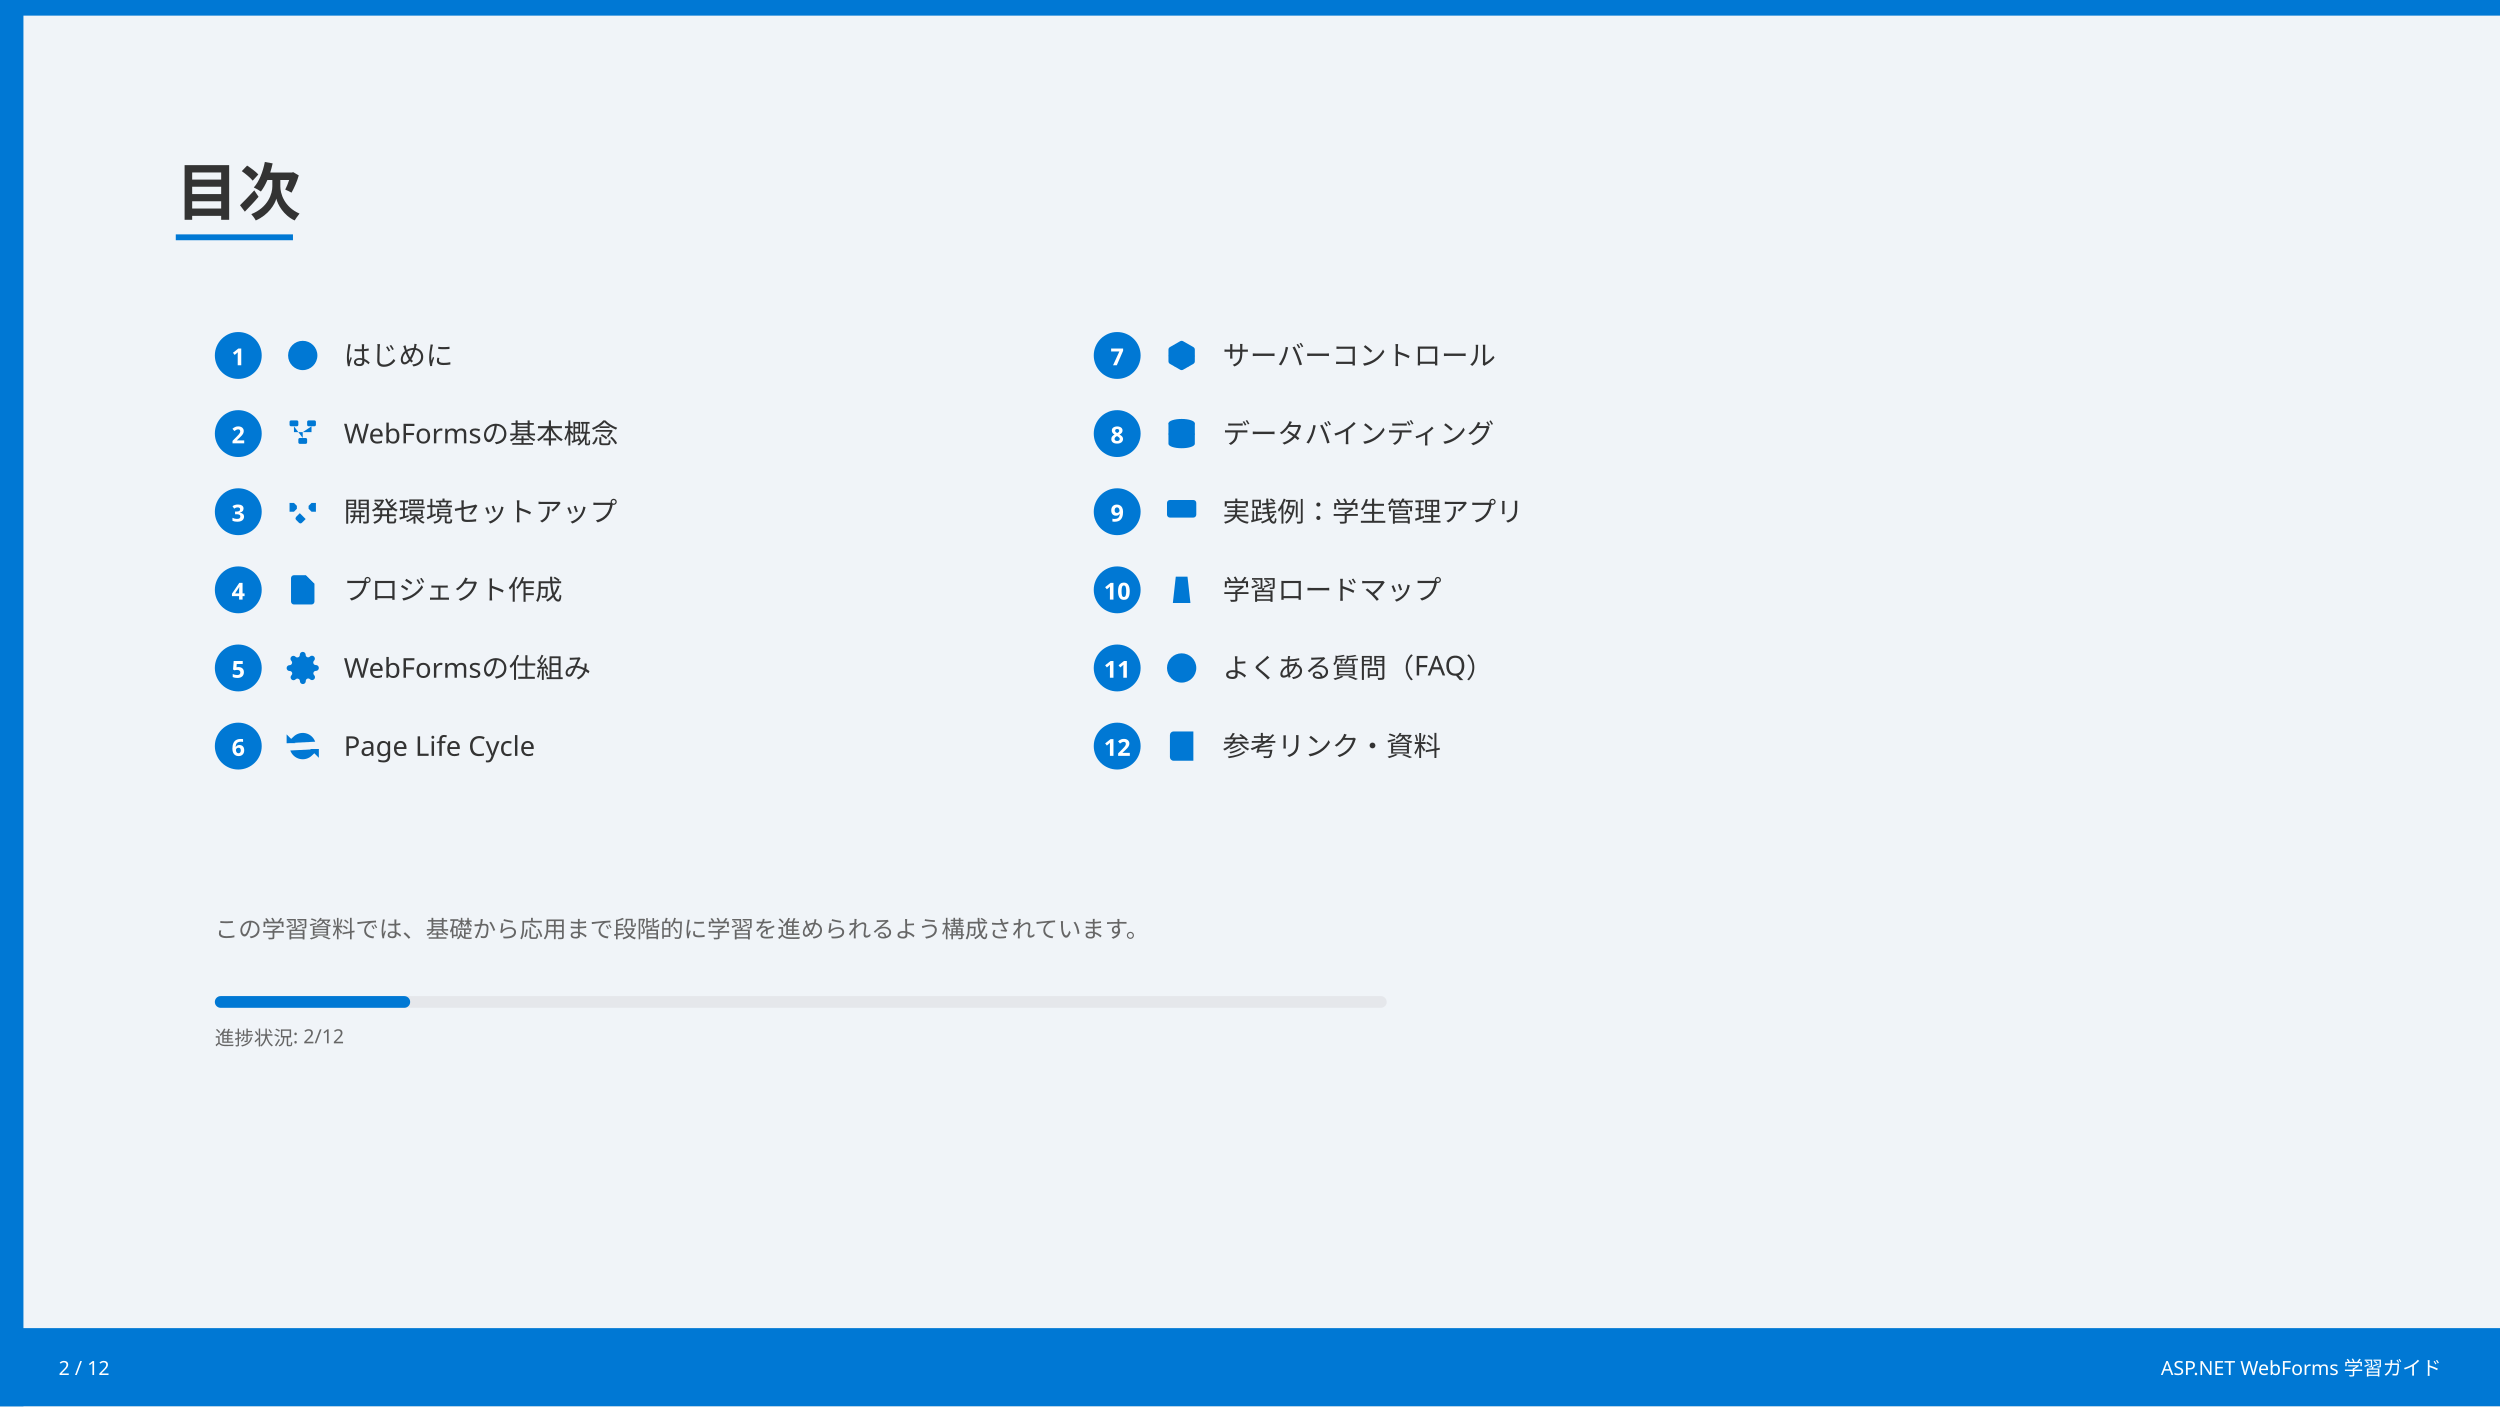
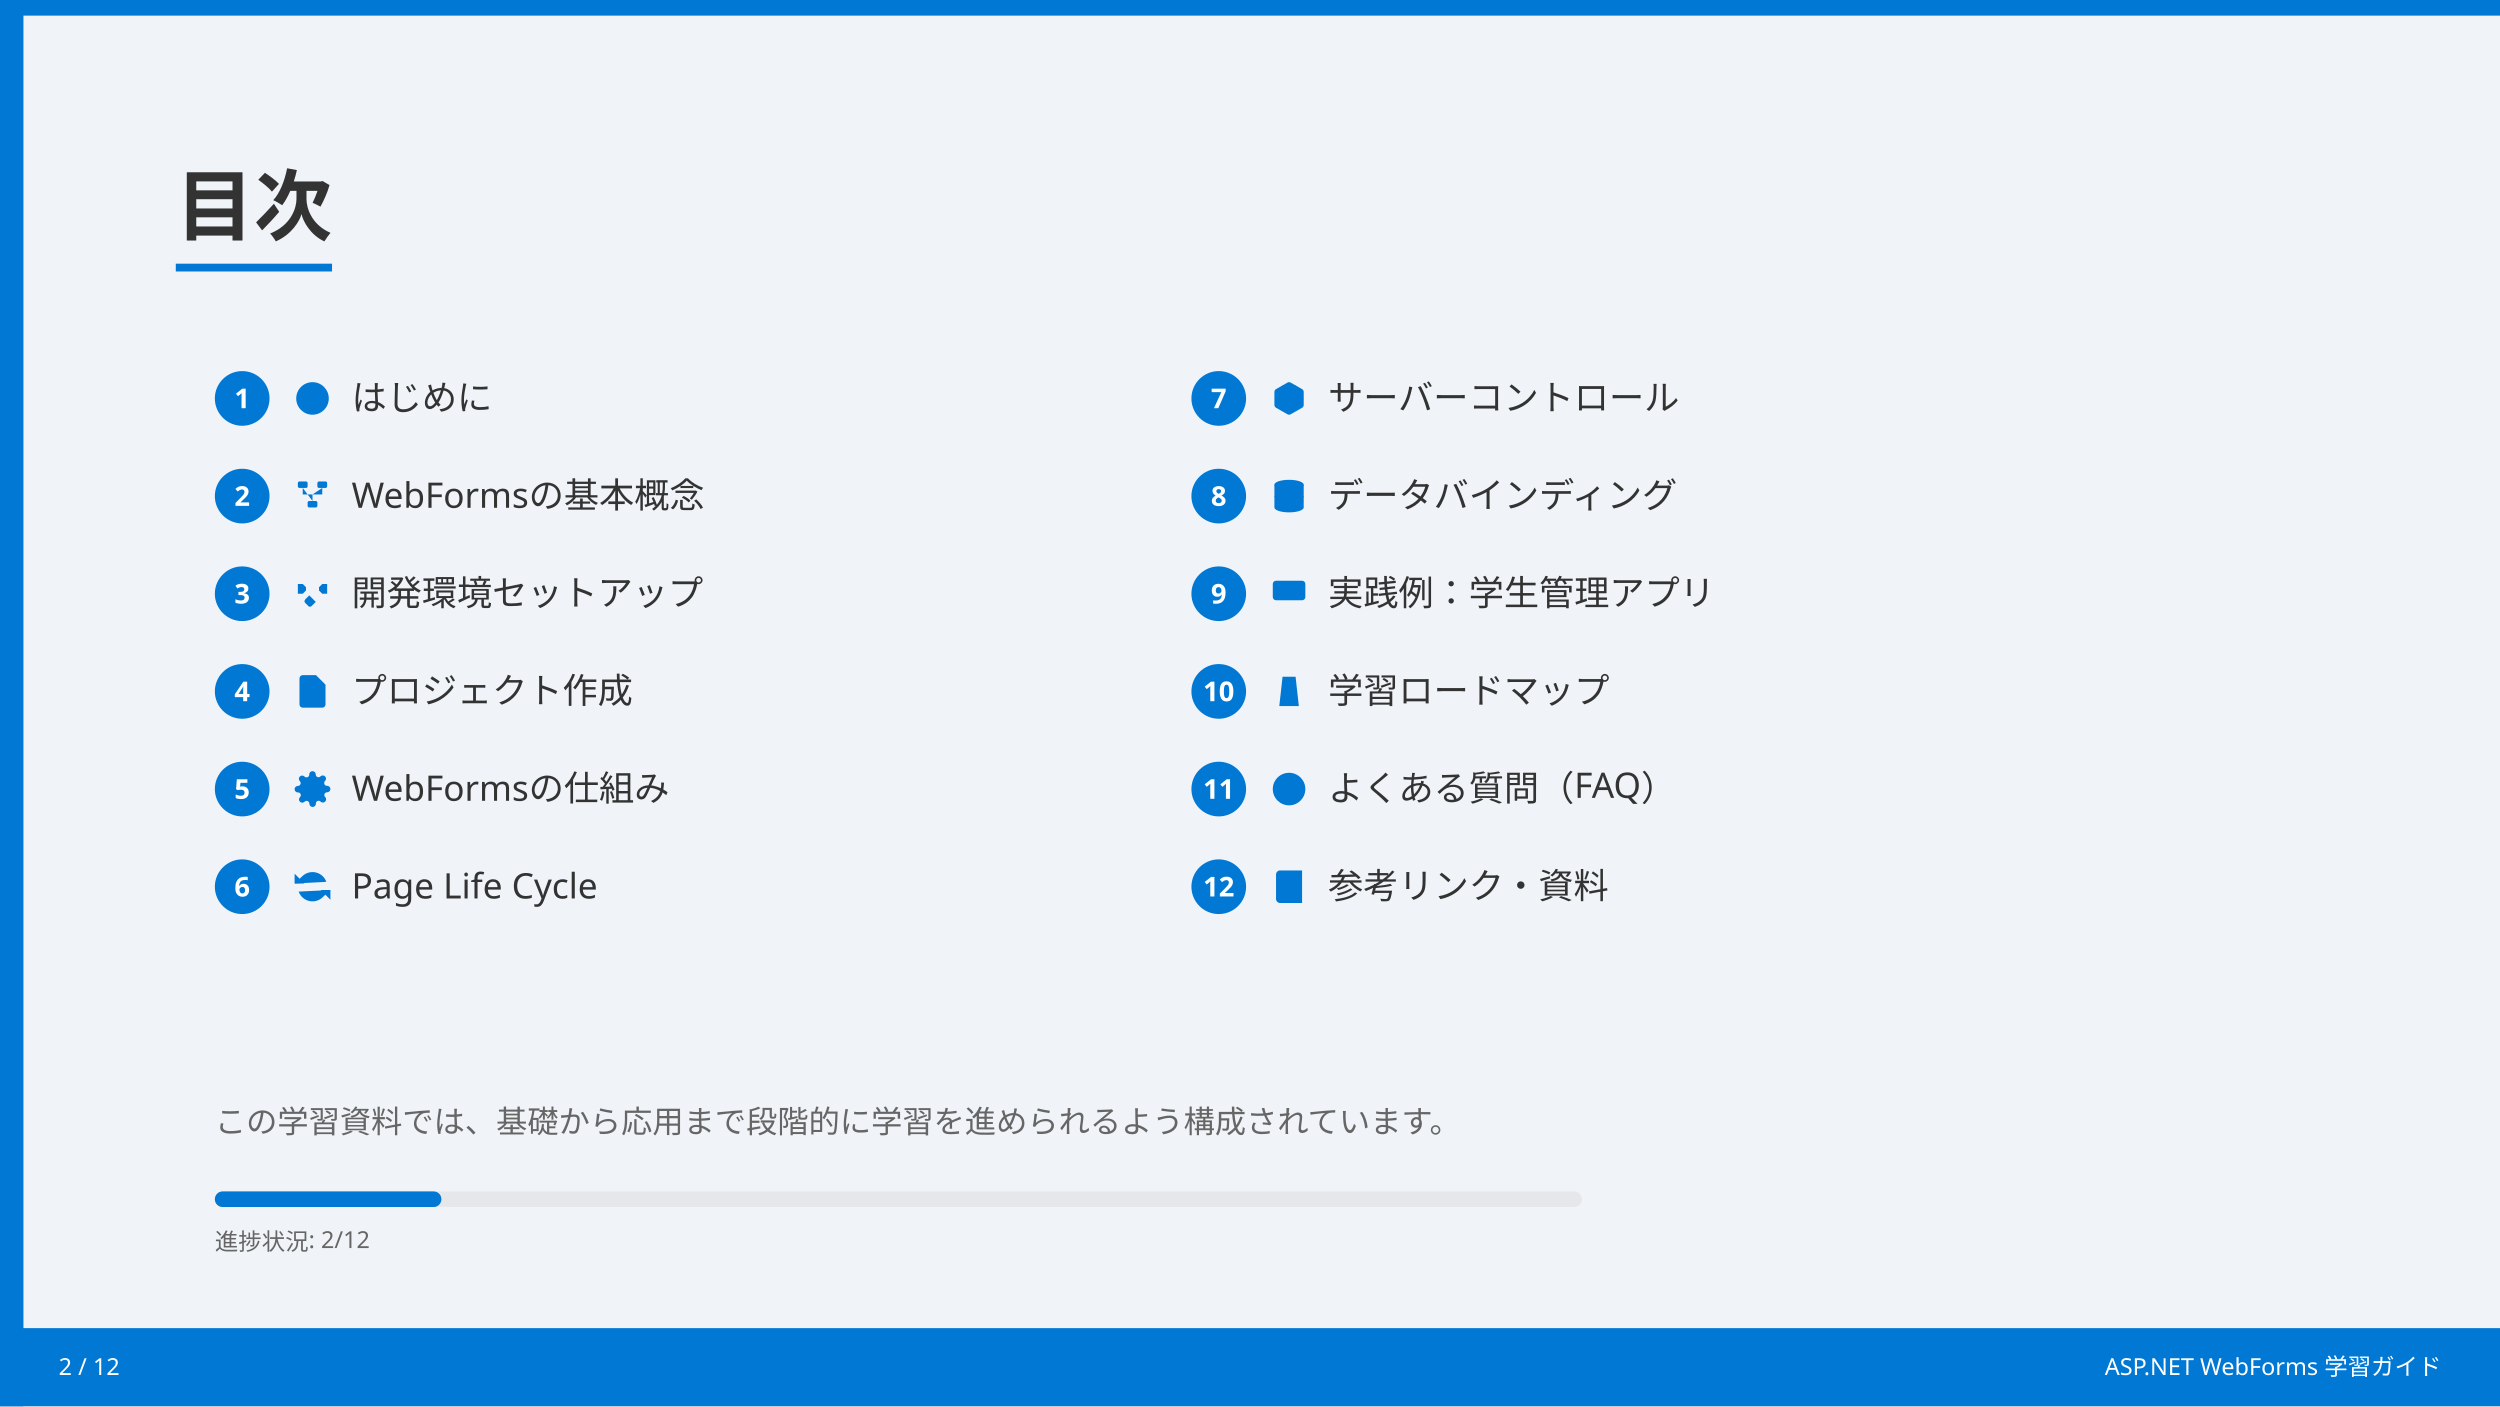
<svg xmlns="http://www.w3.org/2000/svg" xmlns:xlink="http://www.w3.org/1999/xlink" width="1280px" height="720px" viewBox="0 0 1280 720">
  <defs>
    <style type="text/css">
      .primary-color { fill: #0078d4; }
      .primary-stroke { stroke: #0078d4; }
      .background-color { fill: #f0f4f8; }
      .accent-color { fill: #e6f2ff; }
      .text-color { fill: #333333; }
      .text-light { fill: #666666; }
      .text-white { fill: #ffffff; }
      .border-color { stroke: #cfd8e3; fill: none; }
      
      /* フォントスタイル */
-       .font-title { font-family: 'Segoe UI', Tahoma, Geneva, Verdana, sans-serif; font-size: 32px; font-weight: bold; }
-       .font-toc-item { font-family: 'Segoe UI', Tahoma, Geneva, Verdana, sans-serif; font-size: 14px; font-weight: normal; }
-       .font-toc-number { font-family: 'Segoe UI', Tahoma, Geneva, Verdana, sans-serif; font-size: 12px; font-weight: bold; }
-       .font-body { font-family: 'Segoe UI', Tahoma, Geneva, Verdana, sans-serif; font-size: 12px; font-weight: normal; }
-       .font-small { font-family: 'Segoe UI', Tahoma, Geneva, Verdana, sans-serif; font-size: 10px; font-weight: normal; }
+       .font-title { font-family: 'Segoe UI', Tahoma, Geneva, Verdana, sans-serif; font-size: 40px; font-weight: bold; }
+       .font-toc-item { font-family: 'Segoe UI', Tahoma, Geneva, Verdana, sans-serif; font-size: 18px; font-weight: normal; }
+       .font-toc-number { font-family: 'Segoe UI', Tahoma, Geneva, Verdana, sans-serif; font-size: 14px; font-weight: bold; }
+       .font-body { font-family: 'Segoe UI', Tahoma, Geneva, Verdana, sans-serif; font-size: 16px; font-weight: normal; }
+       .font-small { font-family: 'Segoe UI', Tahoma, Geneva, Verdana, sans-serif; font-size: 12px; font-weight: normal; }
    </style>
    <symbol id="icon-info-circle" viewBox="0 0 24 24">
      <circle cx="12" cy="12" r="10" />
      <path d="M12 16v-4" />
      <path d="M12 8h.01" />
    </symbol>
    <symbol id="icon-sitemap" viewBox="0 0 24 24">
      <rect x="3" y="3" width="6" height="4" rx="1" />
      <rect x="15" y="3" width="6" height="4" rx="1" />
      <rect x="9" y="15" width="6" height="4" rx="1" />
      <path d="M6 7v4l6 0v4" />
      <path d="M18 7v4l-6 0" />
    </symbol>
    <symbol id="icon-tools" viewBox="0 0 24 24">
      <path d="M3 12h3l2-2v-2l-2-2H3v6zM21 12h-3l-2-2V8l2-2h3v6z" />
      <path d="M7.5 15.5L10 13l4 4-2.5 2.5c-.28.28-.68.5-1.06.5s-.77-.22-1.06-.5l-1.83-1.83c-.28-.28-.5-.68-.5-1.06s.22-.77.5-1.06z" />
    </symbol>
    <symbol id="icon-file-code" viewBox="0 0 24 24">
      <path d="M14 2H6c-1.1 0-2 .9-2 2v16c0 1.1.9 2 2 2h12c1.1 0 2-.9 2-2V8l-6-6z" />
      <path d="M14 2v6h6" />
      <path d="M10 12l-2 2 2 2" />
      <path d="M14 16l2-2-2-2" />
    </symbol>
    <symbol id="icon-cogs" viewBox="0 0 24 24">
      <circle cx="12" cy="12" r="3" />
      <path d="M19.4 15a1.65 1.65 0 0 0 .33 1.82l.06.06a2 2 0 0 1 0 2.83 2 2 0 0 1-2.83 0l-.06-.06a1.65 1.65 0 0 0-1.82-.33 1.65 1.65 0 0 0-1 1.51V21a2 2 0 0 1-2 2 2 2 0 0 1-2-2v-.09A1.65 1.65 0 0 0 9 19.4a1.65 1.65 0 0 0-1.82.33l-.06.06a2 2 0 0 1-2.83 0 2 2 0 0 1 0-2.83l.06-.06a1.65 1.65 0 0 0 .33-1.82 1.65 1.65 0 0 0-1.51-1H3a2 2 0 0 1-2-2 2 2 0 0 1 2-2h.09A1.65 1.65 0 0 0 4.6 9a1.65 1.65 0 0 0-.33-1.82l-.06-.06a2 2 0 0 1 0-2.83 2 2 0 0 1 2.83 0l.06.06a1.65 1.65 0 0 0 1.82.33H9a1.65 1.65 0 0 0 1-1.51V3a2 2 0 0 1 2-2 2 2 0 0 1 2 2v.09a1.65 1.65 0 0 0 1 1.51 1.65 1.65 0 0 0 1.82-.33l.06-.06a2 2 0 0 1 2.83 0 2 2 0 0 1 0 2.83l-.06.06a1.65 1.65 0 0 0-.33 1.82V9a1.65 1.65 0 0 0 1.51 1H21a2 2 0 0 1 2 2 2 2 0 0 1-2 2h-.09a1.65 1.65 0 0 0-1.51 1z" />
    </symbol>
    <symbol id="icon-sync-alt" viewBox="0 0 24 24">
      <path d="M1 4v6h6" />
      <path d="M23 20v-6h-6" />
      <path d="M20.49 9A9 9 0 0 0 5.64 5.64L1 10m22 4l-4.64 4.36A9 9 0 0 1 3.51 15" />
    </symbol>
    <symbol id="icon-cube" viewBox="0 0 24 24">
      <path d="M21 16V8a2 2 0 0 0-1-1.73l-7-4a2 2 0 0 0-2 0l-7 4A2 2 0 0 0 3 8v8a2 2 0 0 0 1 1.73l7 4a2 2 0 0 0 2 0l7-4A2 2 0 0 0 21 16z" />
      <path d="M7.5 4.21l4.5 2.6 4.5-2.6" />
      <path d="M7.5 19.79V14.6L3 12" />
      <path d="M21 12l-4.5 2.6v5.19" />
      <path d="M12 6.81v10.38" />
    </symbol>
    <symbol id="icon-database" viewBox="0 0 24 24">
      <ellipse cx="12" cy="5" rx="9" ry="3" />
      <path d="M3 5v14c0 1.66 4.03 3 9 3s9-1.34 9-3V5" />
      <path d="M3 12c0 1.66 4.03 3 9 3s9-1.34 9-3" />
    </symbol>
    <symbol id="icon-laptop-code" viewBox="0 0 24 24">
      <rect x="2" y="4" width="20" height="12" rx="2" />
      <path d="M2 17h20" />
      <path d="M6 11l2 2-2 2" />
      <path d="M10 15h4" />
    </symbol>
    <symbol id="icon-road" viewBox="0 0 24 24">
      <path d="M8 3h8L18 21H6L8 3z" />
      <path d="M12 8v2" />
      <path d="M12 14v2" />
    </symbol>
    <symbol id="icon-question-circle" viewBox="0 0 24 24">
      <circle cx="12" cy="12" r="10" />
      <path d="M9.09 9a3 3 0 0 1 5.83 1c0 2-3 3-3 3" />
      <path d="M12 17h.01" />
    </symbol>
    <symbol id="icon-book" viewBox="0 0 24 24">
      <path d="M4 19.5A2.5 2.5 0 0 1 6.5 17H20" />
      <path d="M6.5 2H20v20H6.5A2.5 2.5 0 0 1 4 19.5v-15A2.5 2.5 0 0 1 6.5 2z" />
    </symbol>
  </defs>
  <rect width="1280" height="720" class="background-color" />
  <rect id="header-accent" x="0" y="0" width="1280" height="8" class="primary-color" />
  <rect id="side-accent" x="0" y="0" width="12" height="720" class="primary-color" />
  <g id="footer">
    <rect x="0" y="680" width="1280" height="40" class="primary-color" />
    <text x="30" y="704" class="font-small text-white">2 / 12</text>
    <text x="1250" y="704" class="font-small text-white" text-anchor="end">ASP.NET WebForms 学習ガイド</text>
  </g>
  <g id="content-area" transform="translate(60, 60)">
-     <text x="30" y="50" class="font-title text-color">目次</text>
-     <rect x="30" y="60" width="60" height="3" class="primary-color" />
-     <g id="left-column" transform="translate(50, 110)">
+     <text x="30" y="60" class="font-title text-color">目次</text>
+     <rect x="30" y="75" width="80" height="4" class="primary-color" />
+     <g id="left-column" transform="translate(50, 130)">
      <g class="toc-item" transform="translate(0, 0)">
-         <circle cx="12" cy="12" r="12" class="primary-color" />
-         <text x="12" y="17" class="font-toc-number text-white" text-anchor="middle">1</text>
-         <use xlink:href="#icon-info-circle" x="36" y="3" width="18" height="18" class="primary-color" />
-         <text x="66" y="17" class="font-toc-item text-color">はじめに</text>
+         <circle cx="14" cy="14" r="14" class="primary-color" />
+         <text x="14" y="19" class="font-toc-number text-white" text-anchor="middle">1</text>
+         <use xlink:href="#icon-info-circle" x="40" y="4" width="20" height="20" class="primary-color" />
+         <text x="70" y="20" class="font-toc-item text-color">はじめに</text>
      </g>
-       <g class="toc-item" transform="translate(0, 40)">
-         <circle cx="12" cy="12" r="12" class="primary-color" />
-         <text x="12" y="17" class="font-toc-number text-white" text-anchor="middle">2</text>
-         <use xlink:href="#icon-sitemap" x="36" y="3" width="18" height="18" class="primary-color" />
-         <text x="66" y="17" class="font-toc-item text-color">WebFormsの基本概念</text>
+       <g class="toc-item" transform="translate(0, 50)">
+         <circle cx="14" cy="14" r="14" class="primary-color" />
+         <text x="14" y="19" class="font-toc-number text-white" text-anchor="middle">2</text>
+         <use xlink:href="#icon-sitemap" x="40" y="4" width="20" height="20" class="primary-color" />
+         <text x="70" y="20" class="font-toc-item text-color">WebFormsの基本概念</text>
      </g>
-       <g class="toc-item" transform="translate(0, 80)">
-         <circle cx="12" cy="12" r="12" class="primary-color" />
-         <text x="12" y="17" class="font-toc-number text-white" text-anchor="middle">3</text>
-         <use xlink:href="#icon-tools" x="36" y="3" width="18" height="18" class="primary-color" />
-         <text x="66" y="17" class="font-toc-item text-color">開発環境セットアップ</text>
+       <g class="toc-item" transform="translate(0, 100)">
+         <circle cx="14" cy="14" r="14" class="primary-color" />
+         <text x="14" y="19" class="font-toc-number text-white" text-anchor="middle">3</text>
+         <use xlink:href="#icon-tools" x="40" y="4" width="20" height="20" class="primary-color" />
+         <text x="70" y="20" class="font-toc-item text-color">開発環境セットアップ</text>
      </g>
-       <g class="toc-item" transform="translate(0, 120)">
-         <circle cx="12" cy="12" r="12" class="primary-color" />
-         <text x="12" y="17" class="font-toc-number text-white" text-anchor="middle">4</text>
-         <use xlink:href="#icon-file-code" x="36" y="3" width="18" height="18" class="primary-color" />
-         <text x="66" y="17" class="font-toc-item text-color">プロジェクト作成</text>
-       </g>
-       <g class="toc-item" transform="translate(0, 160)">
-         <circle cx="12" cy="12" r="12" class="primary-color" />
-         <text x="12" y="17" class="font-toc-number text-white" text-anchor="middle">5</text>
-         <use xlink:href="#icon-cogs" x="36" y="3" width="18" height="18" class="primary-color" />
-         <text x="66" y="17" class="font-toc-item text-color">WebFormsの仕組み</text>
+       <g class="toc-item" transform="translate(0, 150)">
+         <circle cx="14" cy="14" r="14" class="primary-color" />
+         <text x="14" y="19" class="font-toc-number text-white" text-anchor="middle">4</text>
+         <use xlink:href="#icon-file-code" x="40" y="4" width="20" height="20" class="primary-color" />
+         <text x="70" y="20" class="font-toc-item text-color">プロジェクト作成</text>
      </g>
      <g class="toc-item" transform="translate(0, 200)">
-         <circle cx="12" cy="12" r="12" class="primary-color" />
-         <text x="12" y="17" class="font-toc-number text-white" text-anchor="middle">6</text>
-         <use xlink:href="#icon-sync-alt" x="36" y="3" width="18" height="18" class="primary-color" />
-         <text x="66" y="17" class="font-toc-item text-color">Page Life Cycle</text>
+         <circle cx="14" cy="14" r="14" class="primary-color" />
+         <text x="14" y="19" class="font-toc-number text-white" text-anchor="middle">5</text>
+         <use xlink:href="#icon-cogs" x="40" y="4" width="20" height="20" class="primary-color" />
+         <text x="70" y="20" class="font-toc-item text-color">WebFormsの仕組み</text>
+       </g>
+       <g class="toc-item" transform="translate(0, 250)">
+         <circle cx="14" cy="14" r="14" class="primary-color" />
+         <text x="14" y="19" class="font-toc-number text-white" text-anchor="middle">6</text>
+         <use xlink:href="#icon-sync-alt" x="40" y="4" width="20" height="20" class="primary-color" />
+         <text x="70" y="20" class="font-toc-item text-color">Page Life Cycle</text>
      </g>
    </g>
-     <g id="right-column" transform="translate(500, 110)">
+     <g id="right-column" transform="translate(550, 130)">
      <g class="toc-item" transform="translate(0, 0)">
-         <circle cx="12" cy="12" r="12" class="primary-color" />
-         <text x="12" y="17" class="font-toc-number text-white" text-anchor="middle">7</text>
-         <use xlink:href="#icon-cube" x="36" y="3" width="18" height="18" class="primary-color" />
-         <text x="66" y="17" class="font-toc-item text-color">サーバーコントロール</text>
+         <circle cx="14" cy="14" r="14" class="primary-color" />
+         <text x="14" y="19" class="font-toc-number text-white" text-anchor="middle">7</text>
+         <use xlink:href="#icon-cube" x="40" y="4" width="20" height="20" class="primary-color" />
+         <text x="70" y="20" class="font-toc-item text-color">サーバーコントロール</text>
      </g>
-       <g class="toc-item" transform="translate(0, 40)">
-         <circle cx="12" cy="12" r="12" class="primary-color" />
-         <text x="12" y="17" class="font-toc-number text-white" text-anchor="middle">8</text>
-         <use xlink:href="#icon-database" x="36" y="3" width="18" height="18" class="primary-color" />
-         <text x="66" y="17" class="font-toc-item text-color">データバインディング</text>
+       <g class="toc-item" transform="translate(0, 50)">
+         <circle cx="14" cy="14" r="14" class="primary-color" />
+         <text x="14" y="19" class="font-toc-number text-white" text-anchor="middle">8</text>
+         <use xlink:href="#icon-database" x="40" y="4" width="20" height="20" class="primary-color" />
+         <text x="70" y="20" class="font-toc-item text-color">データバインディング</text>
      </g>
-       <g class="toc-item" transform="translate(0, 80)">
-         <circle cx="12" cy="12" r="12" class="primary-color" />
-         <text x="12" y="17" class="font-toc-number text-white" text-anchor="middle">9</text>
-         <use xlink:href="#icon-laptop-code" x="36" y="3" width="18" height="18" class="primary-color" />
-         <text x="66" y="17" class="font-toc-item text-color">実践例：学生管理アプリ</text>
+       <g class="toc-item" transform="translate(0, 100)">
+         <circle cx="14" cy="14" r="14" class="primary-color" />
+         <text x="14" y="19" class="font-toc-number text-white" text-anchor="middle">9</text>
+         <use xlink:href="#icon-laptop-code" x="40" y="4" width="20" height="20" class="primary-color" />
+         <text x="70" y="20" class="font-toc-item text-color">実践例：学生管理アプリ</text>
      </g>
-       <g class="toc-item" transform="translate(0, 120)">
-         <circle cx="12" cy="12" r="12" class="primary-color" />
-         <text x="12" y="17" class="font-toc-number text-white" text-anchor="middle">10</text>
-         <use xlink:href="#icon-road" x="36" y="3" width="18" height="18" class="primary-color" />
-         <text x="66" y="17" class="font-toc-item text-color">学習ロードマップ</text>
-       </g>
-       <g class="toc-item" transform="translate(0, 160)">
-         <circle cx="12" cy="12" r="12" class="primary-color" />
-         <text x="12" y="17" class="font-toc-number text-white" text-anchor="middle">11</text>
-         <use xlink:href="#icon-question-circle" x="36" y="3" width="18" height="18" class="primary-color" />
-         <text x="66" y="17" class="font-toc-item text-color">よくある質問（FAQ）</text>
+       <g class="toc-item" transform="translate(0, 150)">
+         <circle cx="14" cy="14" r="14" class="primary-color" />
+         <text x="14" y="19" class="font-toc-number text-white" text-anchor="middle">10</text>
+         <use xlink:href="#icon-road" x="40" y="4" width="20" height="20" class="primary-color" />
+         <text x="70" y="20" class="font-toc-item text-color">学習ロードマップ</text>
      </g>
      <g class="toc-item" transform="translate(0, 200)">
-         <circle cx="12" cy="12" r="12" class="primary-color" />
-         <text x="12" y="17" class="font-toc-number text-white" text-anchor="middle">12</text>
-         <use xlink:href="#icon-book" x="36" y="3" width="18" height="18" class="primary-color" />
-         <text x="66" y="17" class="font-toc-item text-color">参考リンク・資料</text>
+         <circle cx="14" cy="14" r="14" class="primary-color" />
+         <text x="14" y="19" class="font-toc-number text-white" text-anchor="middle">11</text>
+         <use xlink:href="#icon-question-circle" x="40" y="4" width="20" height="20" class="primary-color" />
+         <text x="70" y="20" class="font-toc-item text-color">よくある質問（FAQ）</text>
+       </g>
+       <g class="toc-item" transform="translate(0, 250)">
+         <circle cx="14" cy="14" r="14" class="primary-color" />
+         <text x="14" y="19" class="font-toc-number text-white" text-anchor="middle">12</text>
+         <use xlink:href="#icon-book" x="40" y="4" width="20" height="20" class="primary-color" />
+         <text x="70" y="20" class="font-toc-item text-color">参考リンク・資料</text>
      </g>
    </g>
-     <text x="50" y="420" class="font-body text-light">この学習資料では、基礎から応用まで段階的に学習を進められるよう構成されています。</text>
-     <rect x="50" y="450" width="600" height="6" fill="#e5e7eb" rx="3" />
-     <rect x="50" y="450" width="100" height="6" class="primary-color" rx="3" />
-     <text x="50" y="475" class="font-small text-light">進捗状況: 2/12</text>
+     <text x="50" y="520" class="font-body text-light">この学習資料では、基礎から応用まで段階的に学習を進められるよう構成されています。</text>
+     <rect x="50" y="550" width="700" height="8" fill="#e5e7eb" rx="4" />
+     <rect x="50" y="550" width="116" height="8" class="primary-color" rx="4" />
+     <text x="50" y="580" class="font-small text-light">進捗状況: 2/12</text>
  </g>
</svg>
